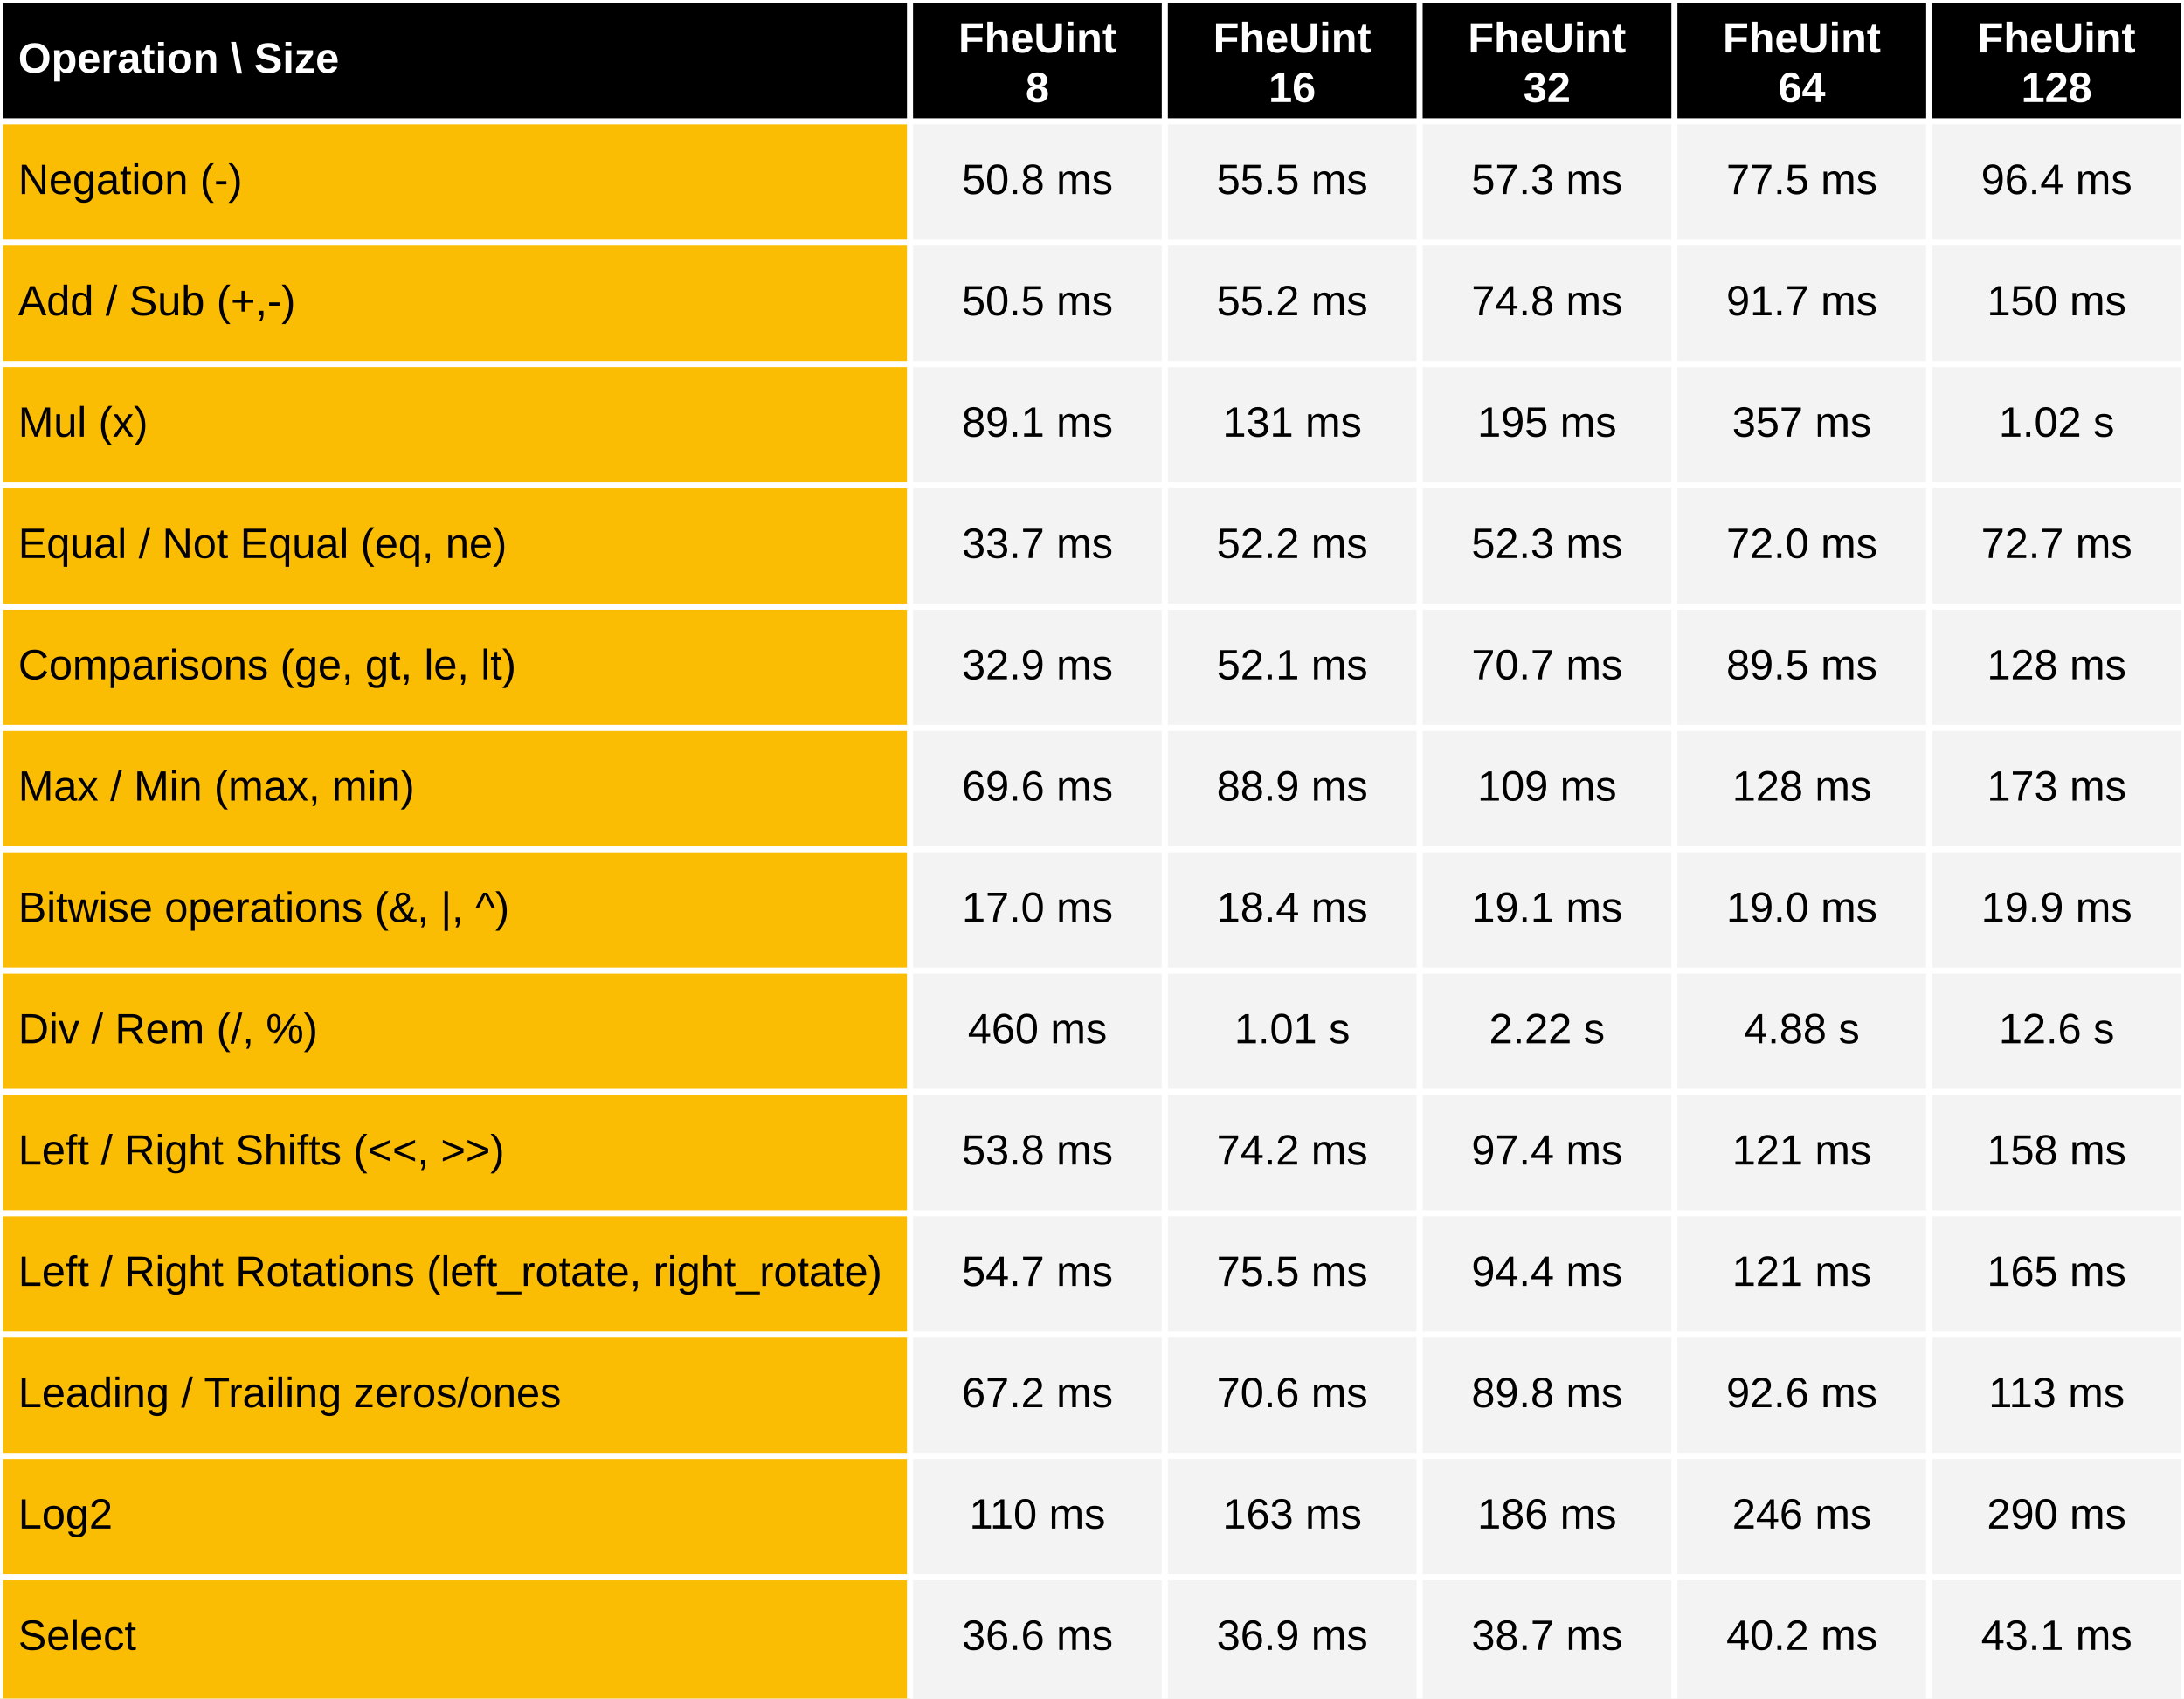
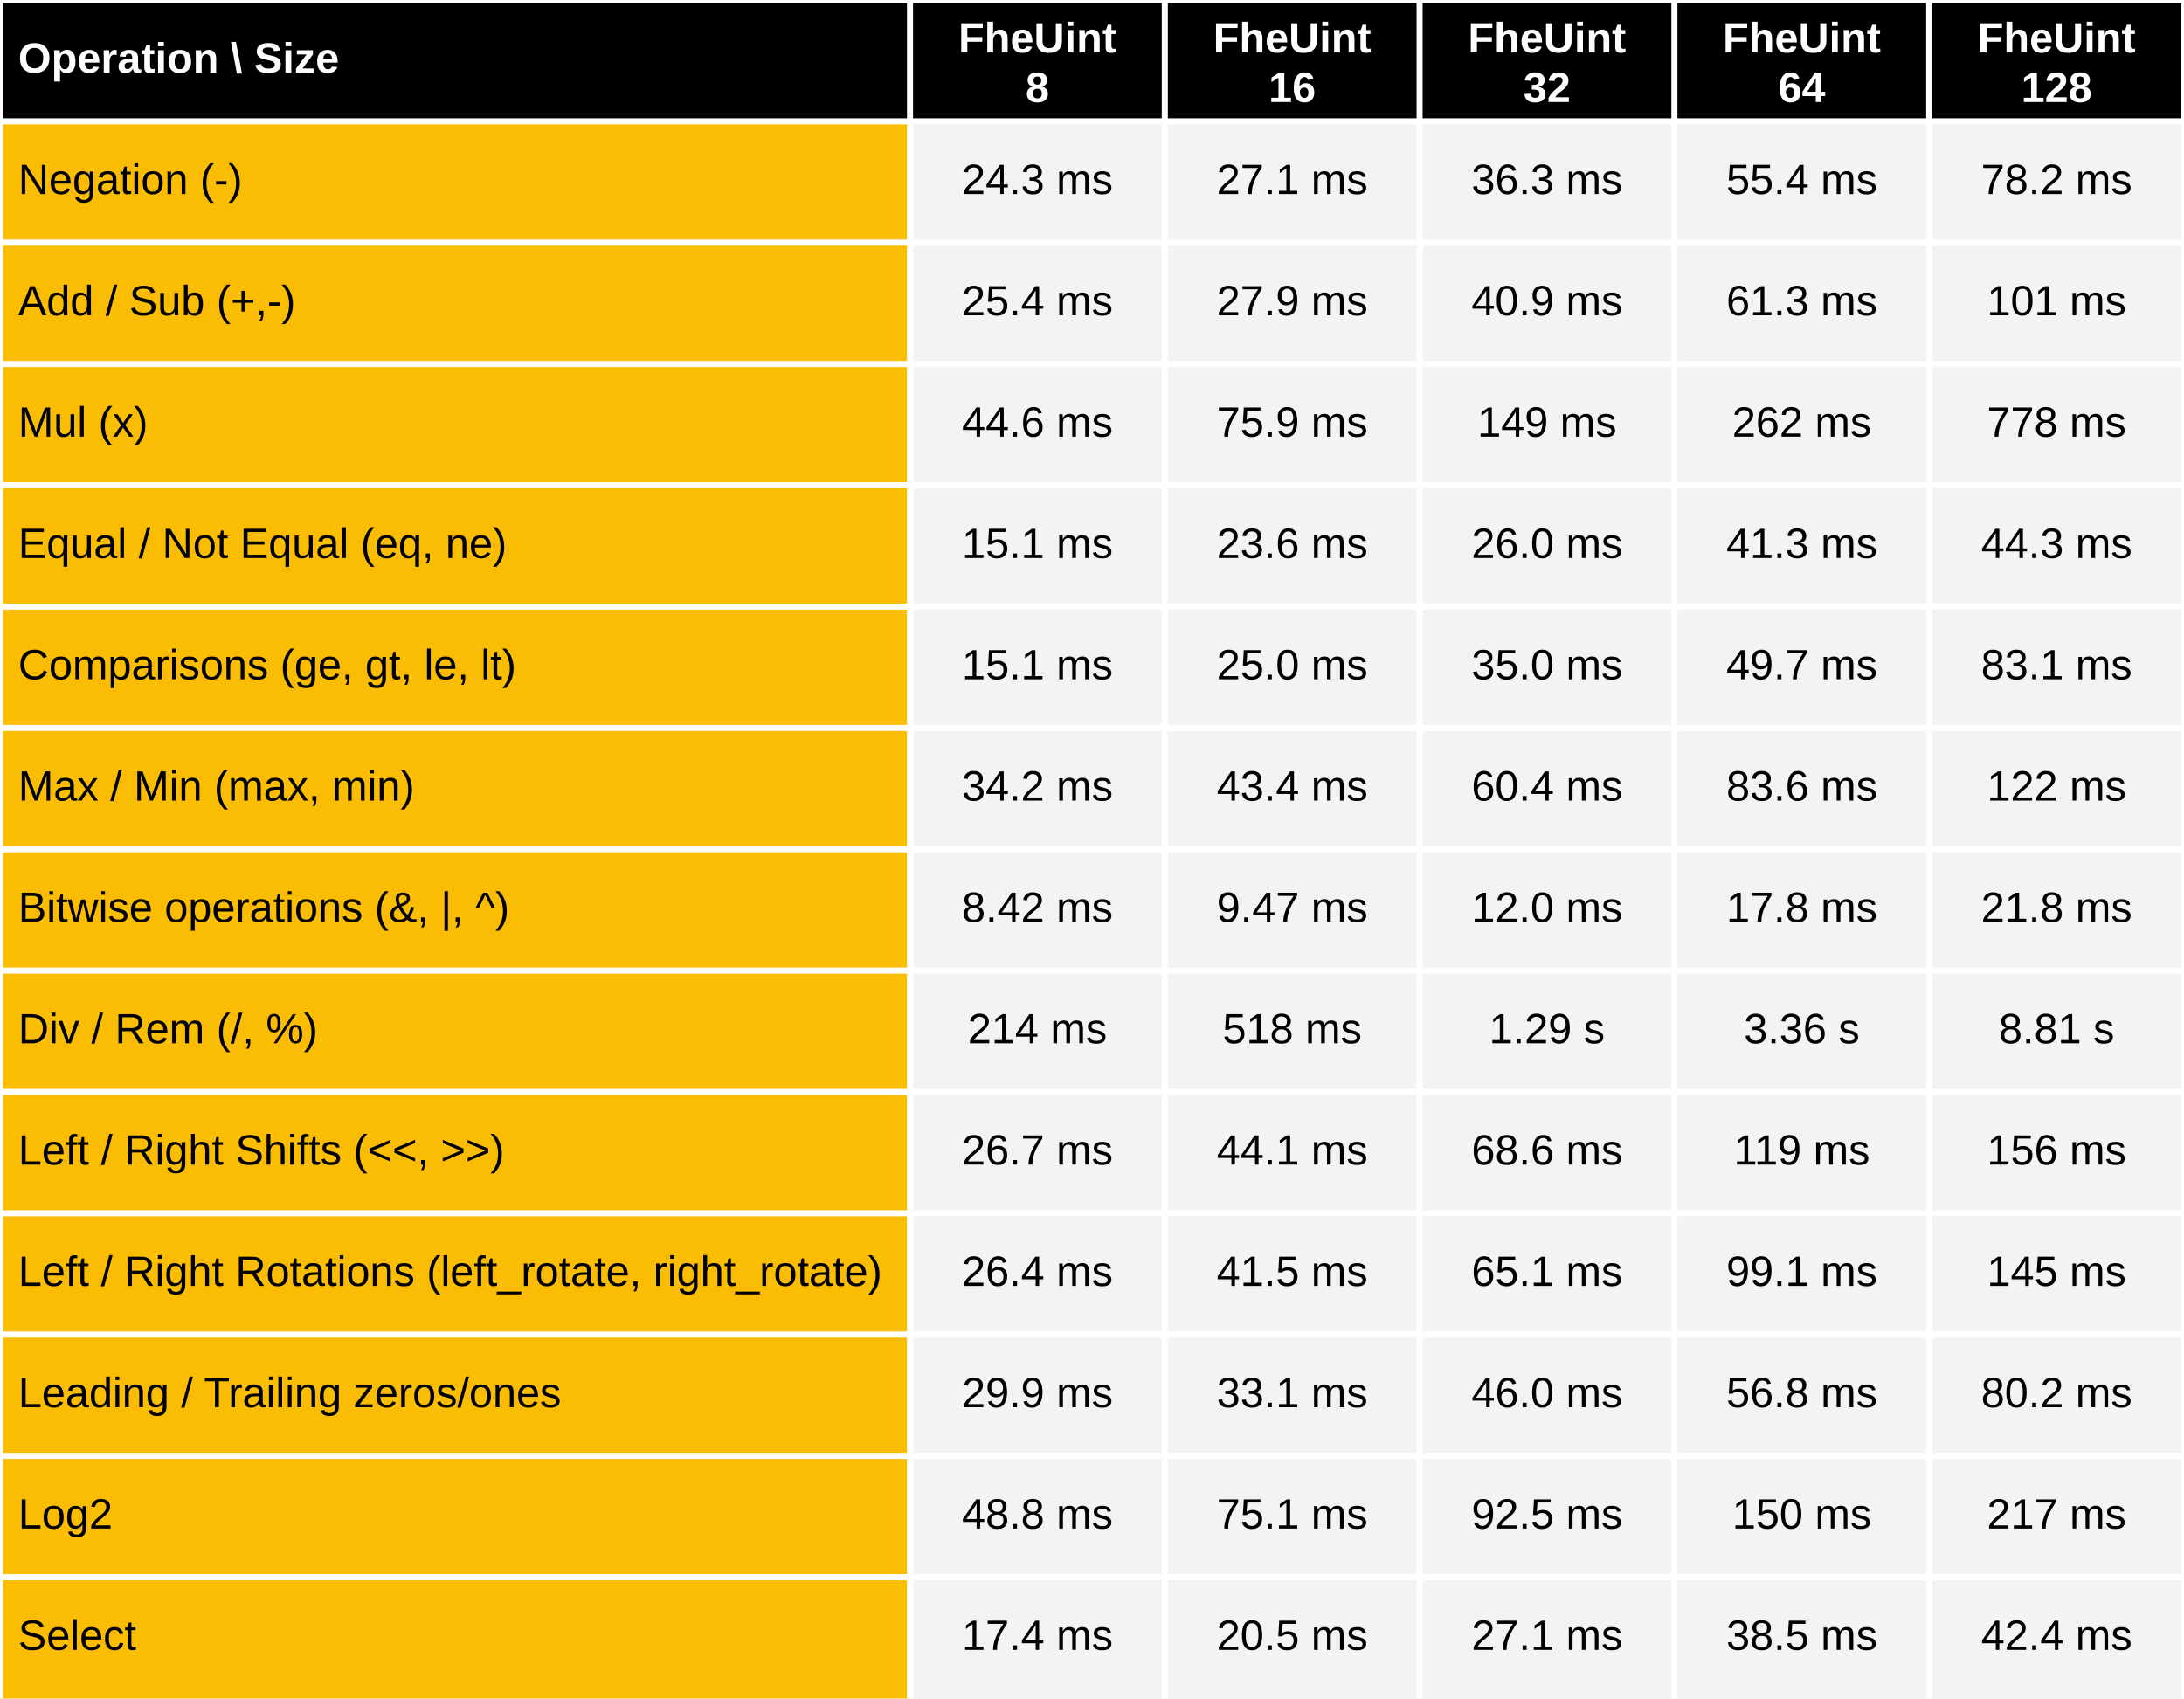
<svg xmlns="http://www.w3.org/2000/svg" viewBox="0 0 720 560" preserveAspectRatio="meet" width="100%" height="560">
  <rect x="0" y="0" width="720" height="40" fill="black" />
  <text dominant-baseline="middle" text-anchor="start" font-family="Arial" font-size="14" font-weight="bold" fill="white" x="6" y="20.0">Operation \ Size</text>
  <text dominant-baseline="middle" text-anchor="middle" font-family="Arial" font-size="14" font-weight="bold" fill="white" x="342.0" y="13.333">FheUint</text>
  <text dominant-baseline="middle" text-anchor="middle" font-family="Arial" font-size="14" font-weight="bold" fill="white" x="342.0" y="29.667">8</text>
  <text dominant-baseline="middle" text-anchor="middle" font-family="Arial" font-size="14" font-weight="bold" fill="white" x="426.0" y="13.333">FheUint</text>
  <text dominant-baseline="middle" text-anchor="middle" font-family="Arial" font-size="14" font-weight="bold" fill="white" x="426.0" y="29.667">16</text>
  <text dominant-baseline="middle" text-anchor="middle" font-family="Arial" font-size="14" font-weight="bold" fill="white" x="510.0" y="13.333">FheUint</text>
  <text dominant-baseline="middle" text-anchor="middle" font-family="Arial" font-size="14" font-weight="bold" fill="white" x="510.0" y="29.667">32</text>
  <text dominant-baseline="middle" text-anchor="middle" font-family="Arial" font-size="14" font-weight="bold" fill="white" x="594.0" y="13.333">FheUint</text>
  <text dominant-baseline="middle" text-anchor="middle" font-family="Arial" font-size="14" font-weight="bold" fill="white" x="594.0" y="29.667">64</text>
  <text dominant-baseline="middle" text-anchor="middle" font-family="Arial" font-size="14" font-weight="bold" fill="white" x="678.0" y="13.333">FheUint</text>
  <text dominant-baseline="middle" text-anchor="middle" font-family="Arial" font-size="14" font-weight="bold" fill="white" x="678.0" y="29.667">128</text>
  <rect x="0" y="40" width="300" height="520" fill="#fbbc04" />
  <rect x="300" y="40" width="420" height="520" fill="#f3f3f3" />
  <text dominant-baseline="middle" text-anchor="start" font-family="Arial" font-size="14" font-weight="normal" fill="black" x="6" y="60.0">Negation (-)</text>
-   <text dominant-baseline="middle" text-anchor="middle" font-family="Arial" font-size="14" font-weight="normal" fill="black" x="342.0" y="60.0">50.8 ms</text>
-   <text dominant-baseline="middle" text-anchor="middle" font-family="Arial" font-size="14" font-weight="normal" fill="black" x="426.0" y="60.0">55.5 ms</text>
-   <text dominant-baseline="middle" text-anchor="middle" font-family="Arial" font-size="14" font-weight="normal" fill="black" x="510.0" y="60.0">57.3 ms</text>
-   <text dominant-baseline="middle" text-anchor="middle" font-family="Arial" font-size="14" font-weight="normal" fill="black" x="594.0" y="60.0">77.5 ms</text>
-   <text dominant-baseline="middle" text-anchor="middle" font-family="Arial" font-size="14" font-weight="normal" fill="black" x="678.0" y="60.0">96.4 ms</text>
+   <text dominant-baseline="middle" text-anchor="middle" font-family="Arial" font-size="14" font-weight="normal" fill="black" x="342.0" y="60.0">24.3 ms</text>
+   <text dominant-baseline="middle" text-anchor="middle" font-family="Arial" font-size="14" font-weight="normal" fill="black" x="426.0" y="60.0">27.1 ms</text>
+   <text dominant-baseline="middle" text-anchor="middle" font-family="Arial" font-size="14" font-weight="normal" fill="black" x="510.0" y="60.0">36.3 ms</text>
+   <text dominant-baseline="middle" text-anchor="middle" font-family="Arial" font-size="14" font-weight="normal" fill="black" x="594.0" y="60.0">55.4 ms</text>
+   <text dominant-baseline="middle" text-anchor="middle" font-family="Arial" font-size="14" font-weight="normal" fill="black" x="678.0" y="60.0">78.2 ms</text>
  <text dominant-baseline="middle" text-anchor="start" font-family="Arial" font-size="14" font-weight="normal" fill="black" x="6" y="100.0">Add / Sub (+,-)</text>
-   <text dominant-baseline="middle" text-anchor="middle" font-family="Arial" font-size="14" font-weight="normal" fill="black" x="342.0" y="100.0">50.5 ms</text>
-   <text dominant-baseline="middle" text-anchor="middle" font-family="Arial" font-size="14" font-weight="normal" fill="black" x="426.0" y="100.0">55.2 ms</text>
-   <text dominant-baseline="middle" text-anchor="middle" font-family="Arial" font-size="14" font-weight="normal" fill="black" x="510.0" y="100.0">74.8 ms</text>
-   <text dominant-baseline="middle" text-anchor="middle" font-family="Arial" font-size="14" font-weight="normal" fill="black" x="594.0" y="100.0">91.7 ms</text>
-   <text dominant-baseline="middle" text-anchor="middle" font-family="Arial" font-size="14" font-weight="normal" fill="black" x="678.0" y="100.0">150 ms</text>
+   <text dominant-baseline="middle" text-anchor="middle" font-family="Arial" font-size="14" font-weight="normal" fill="black" x="342.0" y="100.0">25.4 ms</text>
+   <text dominant-baseline="middle" text-anchor="middle" font-family="Arial" font-size="14" font-weight="normal" fill="black" x="426.0" y="100.0">27.9 ms</text>
+   <text dominant-baseline="middle" text-anchor="middle" font-family="Arial" font-size="14" font-weight="normal" fill="black" x="510.0" y="100.0">40.9 ms</text>
+   <text dominant-baseline="middle" text-anchor="middle" font-family="Arial" font-size="14" font-weight="normal" fill="black" x="594.0" y="100.0">61.3 ms</text>
+   <text dominant-baseline="middle" text-anchor="middle" font-family="Arial" font-size="14" font-weight="normal" fill="black" x="678.0" y="100.0">101 ms</text>
  <text dominant-baseline="middle" text-anchor="start" font-family="Arial" font-size="14" font-weight="normal" fill="black" x="6" y="140.0">Mul (x)</text>
-   <text dominant-baseline="middle" text-anchor="middle" font-family="Arial" font-size="14" font-weight="normal" fill="black" x="342.0" y="140.0">89.1 ms</text>
-   <text dominant-baseline="middle" text-anchor="middle" font-family="Arial" font-size="14" font-weight="normal" fill="black" x="426.0" y="140.0">131 ms</text>
-   <text dominant-baseline="middle" text-anchor="middle" font-family="Arial" font-size="14" font-weight="normal" fill="black" x="510.0" y="140.0">195 ms</text>
-   <text dominant-baseline="middle" text-anchor="middle" font-family="Arial" font-size="14" font-weight="normal" fill="black" x="594.0" y="140.0">357 ms</text>
-   <text dominant-baseline="middle" text-anchor="middle" font-family="Arial" font-size="14" font-weight="normal" fill="black" x="678.0" y="140.0">1.02 s</text>
+   <text dominant-baseline="middle" text-anchor="middle" font-family="Arial" font-size="14" font-weight="normal" fill="black" x="342.0" y="140.0">44.6 ms</text>
+   <text dominant-baseline="middle" text-anchor="middle" font-family="Arial" font-size="14" font-weight="normal" fill="black" x="426.0" y="140.0">75.9 ms</text>
+   <text dominant-baseline="middle" text-anchor="middle" font-family="Arial" font-size="14" font-weight="normal" fill="black" x="510.0" y="140.0">149 ms</text>
+   <text dominant-baseline="middle" text-anchor="middle" font-family="Arial" font-size="14" font-weight="normal" fill="black" x="594.0" y="140.0">262 ms</text>
+   <text dominant-baseline="middle" text-anchor="middle" font-family="Arial" font-size="14" font-weight="normal" fill="black" x="678.0" y="140.0">778 ms</text>
  <text dominant-baseline="middle" text-anchor="start" font-family="Arial" font-size="14" font-weight="normal" fill="black" x="6" y="180.0">Equal / Not Equal (eq, ne)</text>
-   <text dominant-baseline="middle" text-anchor="middle" font-family="Arial" font-size="14" font-weight="normal" fill="black" x="342.0" y="180.0">33.7 ms</text>
-   <text dominant-baseline="middle" text-anchor="middle" font-family="Arial" font-size="14" font-weight="normal" fill="black" x="426.0" y="180.0">52.2 ms</text>
-   <text dominant-baseline="middle" text-anchor="middle" font-family="Arial" font-size="14" font-weight="normal" fill="black" x="510.0" y="180.0">52.3 ms</text>
-   <text dominant-baseline="middle" text-anchor="middle" font-family="Arial" font-size="14" font-weight="normal" fill="black" x="594.0" y="180.0">72.0 ms</text>
-   <text dominant-baseline="middle" text-anchor="middle" font-family="Arial" font-size="14" font-weight="normal" fill="black" x="678.0" y="180.0">72.7 ms</text>
+   <text dominant-baseline="middle" text-anchor="middle" font-family="Arial" font-size="14" font-weight="normal" fill="black" x="342.0" y="180.0">15.1 ms</text>
+   <text dominant-baseline="middle" text-anchor="middle" font-family="Arial" font-size="14" font-weight="normal" fill="black" x="426.0" y="180.0">23.6 ms</text>
+   <text dominant-baseline="middle" text-anchor="middle" font-family="Arial" font-size="14" font-weight="normal" fill="black" x="510.0" y="180.0">26.0 ms</text>
+   <text dominant-baseline="middle" text-anchor="middle" font-family="Arial" font-size="14" font-weight="normal" fill="black" x="594.0" y="180.0">41.3 ms</text>
+   <text dominant-baseline="middle" text-anchor="middle" font-family="Arial" font-size="14" font-weight="normal" fill="black" x="678.0" y="180.0">44.3 ms</text>
  <text dominant-baseline="middle" text-anchor="start" font-family="Arial" font-size="14" font-weight="normal" fill="black" x="6" y="220.0">Comparisons (ge, gt, le, lt)</text>
-   <text dominant-baseline="middle" text-anchor="middle" font-family="Arial" font-size="14" font-weight="normal" fill="black" x="342.0" y="220.0">32.9 ms</text>
-   <text dominant-baseline="middle" text-anchor="middle" font-family="Arial" font-size="14" font-weight="normal" fill="black" x="426.0" y="220.0">52.1 ms</text>
-   <text dominant-baseline="middle" text-anchor="middle" font-family="Arial" font-size="14" font-weight="normal" fill="black" x="510.0" y="220.0">70.7 ms</text>
-   <text dominant-baseline="middle" text-anchor="middle" font-family="Arial" font-size="14" font-weight="normal" fill="black" x="594.0" y="220.0">89.5 ms</text>
-   <text dominant-baseline="middle" text-anchor="middle" font-family="Arial" font-size="14" font-weight="normal" fill="black" x="678.0" y="220.0">128 ms</text>
+   <text dominant-baseline="middle" text-anchor="middle" font-family="Arial" font-size="14" font-weight="normal" fill="black" x="342.0" y="220.0">15.1 ms</text>
+   <text dominant-baseline="middle" text-anchor="middle" font-family="Arial" font-size="14" font-weight="normal" fill="black" x="426.0" y="220.0">25.0 ms</text>
+   <text dominant-baseline="middle" text-anchor="middle" font-family="Arial" font-size="14" font-weight="normal" fill="black" x="510.0" y="220.0">35.0 ms</text>
+   <text dominant-baseline="middle" text-anchor="middle" font-family="Arial" font-size="14" font-weight="normal" fill="black" x="594.0" y="220.0">49.7 ms</text>
+   <text dominant-baseline="middle" text-anchor="middle" font-family="Arial" font-size="14" font-weight="normal" fill="black" x="678.0" y="220.0">83.1 ms</text>
  <text dominant-baseline="middle" text-anchor="start" font-family="Arial" font-size="14" font-weight="normal" fill="black" x="6" y="260.0">Max / Min (max, min)</text>
-   <text dominant-baseline="middle" text-anchor="middle" font-family="Arial" font-size="14" font-weight="normal" fill="black" x="342.0" y="260.0">69.6 ms</text>
-   <text dominant-baseline="middle" text-anchor="middle" font-family="Arial" font-size="14" font-weight="normal" fill="black" x="426.0" y="260.0">88.9 ms</text>
-   <text dominant-baseline="middle" text-anchor="middle" font-family="Arial" font-size="14" font-weight="normal" fill="black" x="510.0" y="260.0">109 ms</text>
-   <text dominant-baseline="middle" text-anchor="middle" font-family="Arial" font-size="14" font-weight="normal" fill="black" x="594.0" y="260.0">128 ms</text>
-   <text dominant-baseline="middle" text-anchor="middle" font-family="Arial" font-size="14" font-weight="normal" fill="black" x="678.0" y="260.0">173 ms</text>
+   <text dominant-baseline="middle" text-anchor="middle" font-family="Arial" font-size="14" font-weight="normal" fill="black" x="342.0" y="260.0">34.2 ms</text>
+   <text dominant-baseline="middle" text-anchor="middle" font-family="Arial" font-size="14" font-weight="normal" fill="black" x="426.0" y="260.0">43.4 ms</text>
+   <text dominant-baseline="middle" text-anchor="middle" font-family="Arial" font-size="14" font-weight="normal" fill="black" x="510.0" y="260.0">60.4 ms</text>
+   <text dominant-baseline="middle" text-anchor="middle" font-family="Arial" font-size="14" font-weight="normal" fill="black" x="594.0" y="260.0">83.6 ms</text>
+   <text dominant-baseline="middle" text-anchor="middle" font-family="Arial" font-size="14" font-weight="normal" fill="black" x="678.0" y="260.0">122 ms</text>
  <text dominant-baseline="middle" text-anchor="start" font-family="Arial" font-size="14" font-weight="normal" fill="black" x="6" y="300.0">Bitwise operations (&amp;, |, ^)</text>
-   <text dominant-baseline="middle" text-anchor="middle" font-family="Arial" font-size="14" font-weight="normal" fill="black" x="342.0" y="300.0">17.0 ms</text>
-   <text dominant-baseline="middle" text-anchor="middle" font-family="Arial" font-size="14" font-weight="normal" fill="black" x="426.0" y="300.0">18.4 ms</text>
-   <text dominant-baseline="middle" text-anchor="middle" font-family="Arial" font-size="14" font-weight="normal" fill="black" x="510.0" y="300.0">19.1 ms</text>
-   <text dominant-baseline="middle" text-anchor="middle" font-family="Arial" font-size="14" font-weight="normal" fill="black" x="594.0" y="300.0">19.0 ms</text>
-   <text dominant-baseline="middle" text-anchor="middle" font-family="Arial" font-size="14" font-weight="normal" fill="black" x="678.0" y="300.0">19.9 ms</text>
+   <text dominant-baseline="middle" text-anchor="middle" font-family="Arial" font-size="14" font-weight="normal" fill="black" x="342.0" y="300.0">8.42 ms</text>
+   <text dominant-baseline="middle" text-anchor="middle" font-family="Arial" font-size="14" font-weight="normal" fill="black" x="426.0" y="300.0">9.47 ms</text>
+   <text dominant-baseline="middle" text-anchor="middle" font-family="Arial" font-size="14" font-weight="normal" fill="black" x="510.0" y="300.0">12.0 ms</text>
+   <text dominant-baseline="middle" text-anchor="middle" font-family="Arial" font-size="14" font-weight="normal" fill="black" x="594.0" y="300.0">17.8 ms</text>
+   <text dominant-baseline="middle" text-anchor="middle" font-family="Arial" font-size="14" font-weight="normal" fill="black" x="678.0" y="300.0">21.8 ms</text>
  <text dominant-baseline="middle" text-anchor="start" font-family="Arial" font-size="14" font-weight="normal" fill="black" x="6" y="340.0">Div / Rem  (/, %)</text>
-   <text dominant-baseline="middle" text-anchor="middle" font-family="Arial" font-size="14" font-weight="normal" fill="black" x="342.0" y="340.0">460 ms</text>
-   <text dominant-baseline="middle" text-anchor="middle" font-family="Arial" font-size="14" font-weight="normal" fill="black" x="426.0" y="340.0">1.01 s</text>
-   <text dominant-baseline="middle" text-anchor="middle" font-family="Arial" font-size="14" font-weight="normal" fill="black" x="510.0" y="340.0">2.22 s</text>
-   <text dominant-baseline="middle" text-anchor="middle" font-family="Arial" font-size="14" font-weight="normal" fill="black" x="594.0" y="340.0">4.88 s</text>
-   <text dominant-baseline="middle" text-anchor="middle" font-family="Arial" font-size="14" font-weight="normal" fill="black" x="678.0" y="340.0">12.6 s</text>
+   <text dominant-baseline="middle" text-anchor="middle" font-family="Arial" font-size="14" font-weight="normal" fill="black" x="342.0" y="340.0">214 ms</text>
+   <text dominant-baseline="middle" text-anchor="middle" font-family="Arial" font-size="14" font-weight="normal" fill="black" x="426.0" y="340.0">518 ms</text>
+   <text dominant-baseline="middle" text-anchor="middle" font-family="Arial" font-size="14" font-weight="normal" fill="black" x="510.0" y="340.0">1.29 s</text>
+   <text dominant-baseline="middle" text-anchor="middle" font-family="Arial" font-size="14" font-weight="normal" fill="black" x="594.0" y="340.0">3.36 s</text>
+   <text dominant-baseline="middle" text-anchor="middle" font-family="Arial" font-size="14" font-weight="normal" fill="black" x="678.0" y="340.0">8.81 s</text>
  <text dominant-baseline="middle" text-anchor="start" font-family="Arial" font-size="14" font-weight="normal" fill="black" x="6" y="380.0">Left / Right Shifts (&lt;&lt;, &gt;&gt;)</text>
-   <text dominant-baseline="middle" text-anchor="middle" font-family="Arial" font-size="14" font-weight="normal" fill="black" x="342.0" y="380.0">53.8 ms</text>
-   <text dominant-baseline="middle" text-anchor="middle" font-family="Arial" font-size="14" font-weight="normal" fill="black" x="426.0" y="380.0">74.2 ms</text>
-   <text dominant-baseline="middle" text-anchor="middle" font-family="Arial" font-size="14" font-weight="normal" fill="black" x="510.0" y="380.0">97.4 ms</text>
-   <text dominant-baseline="middle" text-anchor="middle" font-family="Arial" font-size="14" font-weight="normal" fill="black" x="594.0" y="380.0">121 ms</text>
-   <text dominant-baseline="middle" text-anchor="middle" font-family="Arial" font-size="14" font-weight="normal" fill="black" x="678.0" y="380.0">158 ms</text>
+   <text dominant-baseline="middle" text-anchor="middle" font-family="Arial" font-size="14" font-weight="normal" fill="black" x="342.0" y="380.0">26.7 ms</text>
+   <text dominant-baseline="middle" text-anchor="middle" font-family="Arial" font-size="14" font-weight="normal" fill="black" x="426.0" y="380.0">44.1 ms</text>
+   <text dominant-baseline="middle" text-anchor="middle" font-family="Arial" font-size="14" font-weight="normal" fill="black" x="510.0" y="380.0">68.6 ms</text>
+   <text dominant-baseline="middle" text-anchor="middle" font-family="Arial" font-size="14" font-weight="normal" fill="black" x="594.0" y="380.0">119 ms</text>
+   <text dominant-baseline="middle" text-anchor="middle" font-family="Arial" font-size="14" font-weight="normal" fill="black" x="678.0" y="380.0">156 ms</text>
  <text dominant-baseline="middle" text-anchor="start" font-family="Arial" font-size="14" font-weight="normal" fill="black" x="6" y="420.0">Left / Right Rotations (left_rotate, right_rotate)</text>
-   <text dominant-baseline="middle" text-anchor="middle" font-family="Arial" font-size="14" font-weight="normal" fill="black" x="342.0" y="420.0">54.7 ms</text>
-   <text dominant-baseline="middle" text-anchor="middle" font-family="Arial" font-size="14" font-weight="normal" fill="black" x="426.0" y="420.0">75.5 ms</text>
-   <text dominant-baseline="middle" text-anchor="middle" font-family="Arial" font-size="14" font-weight="normal" fill="black" x="510.0" y="420.0">94.4 ms</text>
-   <text dominant-baseline="middle" text-anchor="middle" font-family="Arial" font-size="14" font-weight="normal" fill="black" x="594.0" y="420.0">121 ms</text>
-   <text dominant-baseline="middle" text-anchor="middle" font-family="Arial" font-size="14" font-weight="normal" fill="black" x="678.0" y="420.0">165 ms</text>
+   <text dominant-baseline="middle" text-anchor="middle" font-family="Arial" font-size="14" font-weight="normal" fill="black" x="342.0" y="420.0">26.4 ms</text>
+   <text dominant-baseline="middle" text-anchor="middle" font-family="Arial" font-size="14" font-weight="normal" fill="black" x="426.0" y="420.0">41.5 ms</text>
+   <text dominant-baseline="middle" text-anchor="middle" font-family="Arial" font-size="14" font-weight="normal" fill="black" x="510.0" y="420.0">65.1 ms</text>
+   <text dominant-baseline="middle" text-anchor="middle" font-family="Arial" font-size="14" font-weight="normal" fill="black" x="594.0" y="420.0">99.1 ms</text>
+   <text dominant-baseline="middle" text-anchor="middle" font-family="Arial" font-size="14" font-weight="normal" fill="black" x="678.0" y="420.0">145 ms</text>
  <text dominant-baseline="middle" text-anchor="start" font-family="Arial" font-size="14" font-weight="normal" fill="black" x="6" y="460.0">Leading / Trailing zeros/ones</text>
-   <text dominant-baseline="middle" text-anchor="middle" font-family="Arial" font-size="14" font-weight="normal" fill="black" x="342.0" y="460.0">67.2 ms</text>
-   <text dominant-baseline="middle" text-anchor="middle" font-family="Arial" font-size="14" font-weight="normal" fill="black" x="426.0" y="460.0">70.6 ms</text>
-   <text dominant-baseline="middle" text-anchor="middle" font-family="Arial" font-size="14" font-weight="normal" fill="black" x="510.0" y="460.0">89.8 ms</text>
-   <text dominant-baseline="middle" text-anchor="middle" font-family="Arial" font-size="14" font-weight="normal" fill="black" x="594.0" y="460.0">92.6 ms</text>
-   <text dominant-baseline="middle" text-anchor="middle" font-family="Arial" font-size="14" font-weight="normal" fill="black" x="678.0" y="460.0">113 ms</text>
+   <text dominant-baseline="middle" text-anchor="middle" font-family="Arial" font-size="14" font-weight="normal" fill="black" x="342.0" y="460.0">29.9 ms</text>
+   <text dominant-baseline="middle" text-anchor="middle" font-family="Arial" font-size="14" font-weight="normal" fill="black" x="426.0" y="460.0">33.1 ms</text>
+   <text dominant-baseline="middle" text-anchor="middle" font-family="Arial" font-size="14" font-weight="normal" fill="black" x="510.0" y="460.0">46.0 ms</text>
+   <text dominant-baseline="middle" text-anchor="middle" font-family="Arial" font-size="14" font-weight="normal" fill="black" x="594.0" y="460.0">56.8 ms</text>
+   <text dominant-baseline="middle" text-anchor="middle" font-family="Arial" font-size="14" font-weight="normal" fill="black" x="678.0" y="460.0">80.2 ms</text>
  <text dominant-baseline="middle" text-anchor="start" font-family="Arial" font-size="14" font-weight="normal" fill="black" x="6" y="500.0">Log2</text>
-   <text dominant-baseline="middle" text-anchor="middle" font-family="Arial" font-size="14" font-weight="normal" fill="black" x="342.0" y="500.0">110 ms</text>
-   <text dominant-baseline="middle" text-anchor="middle" font-family="Arial" font-size="14" font-weight="normal" fill="black" x="426.0" y="500.0">163 ms</text>
-   <text dominant-baseline="middle" text-anchor="middle" font-family="Arial" font-size="14" font-weight="normal" fill="black" x="510.0" y="500.0">186 ms</text>
-   <text dominant-baseline="middle" text-anchor="middle" font-family="Arial" font-size="14" font-weight="normal" fill="black" x="594.0" y="500.0">246 ms</text>
-   <text dominant-baseline="middle" text-anchor="middle" font-family="Arial" font-size="14" font-weight="normal" fill="black" x="678.0" y="500.0">290 ms</text>
+   <text dominant-baseline="middle" text-anchor="middle" font-family="Arial" font-size="14" font-weight="normal" fill="black" x="342.0" y="500.0">48.8 ms</text>
+   <text dominant-baseline="middle" text-anchor="middle" font-family="Arial" font-size="14" font-weight="normal" fill="black" x="426.0" y="500.0">75.1 ms</text>
+   <text dominant-baseline="middle" text-anchor="middle" font-family="Arial" font-size="14" font-weight="normal" fill="black" x="510.0" y="500.0">92.5 ms</text>
+   <text dominant-baseline="middle" text-anchor="middle" font-family="Arial" font-size="14" font-weight="normal" fill="black" x="594.0" y="500.0">150 ms</text>
+   <text dominant-baseline="middle" text-anchor="middle" font-family="Arial" font-size="14" font-weight="normal" fill="black" x="678.0" y="500.0">217 ms</text>
  <text dominant-baseline="middle" text-anchor="start" font-family="Arial" font-size="14" font-weight="normal" fill="black" x="6" y="540.0">Select</text>
-   <text dominant-baseline="middle" text-anchor="middle" font-family="Arial" font-size="14" font-weight="normal" fill="black" x="342.0" y="540.0">36.6 ms</text>
-   <text dominant-baseline="middle" text-anchor="middle" font-family="Arial" font-size="14" font-weight="normal" fill="black" x="426.0" y="540.0">36.9 ms</text>
-   <text dominant-baseline="middle" text-anchor="middle" font-family="Arial" font-size="14" font-weight="normal" fill="black" x="510.0" y="540.0">38.7 ms</text>
-   <text dominant-baseline="middle" text-anchor="middle" font-family="Arial" font-size="14" font-weight="normal" fill="black" x="594.0" y="540.0">40.2 ms</text>
-   <text dominant-baseline="middle" text-anchor="middle" font-family="Arial" font-size="14" font-weight="normal" fill="black" x="678.0" y="540.0">43.1 ms</text>
+   <text dominant-baseline="middle" text-anchor="middle" font-family="Arial" font-size="14" font-weight="normal" fill="black" x="342.0" y="540.0">17.4 ms</text>
+   <text dominant-baseline="middle" text-anchor="middle" font-family="Arial" font-size="14" font-weight="normal" fill="black" x="426.0" y="540.0">20.5 ms</text>
+   <text dominant-baseline="middle" text-anchor="middle" font-family="Arial" font-size="14" font-weight="normal" fill="black" x="510.0" y="540.0">27.1 ms</text>
+   <text dominant-baseline="middle" text-anchor="middle" font-family="Arial" font-size="14" font-weight="normal" fill="black" x="594.0" y="540.0">38.5 ms</text>
+   <text dominant-baseline="middle" text-anchor="middle" font-family="Arial" font-size="14" font-weight="normal" fill="black" x="678.0" y="540.0">42.4 ms</text>
  <line stroke="white" stroke-width="2" x1="0" y1="0" x2="720" y2="0" />
  <line stroke="white" stroke-width="2" x1="0" y1="40" x2="720" y2="40" />
  <line stroke="white" stroke-width="2" x1="0" y1="80" x2="720" y2="80" />
  <line stroke="white" stroke-width="2" x1="0" y1="120" x2="720" y2="120" />
  <line stroke="white" stroke-width="2" x1="0" y1="160" x2="720" y2="160" />
  <line stroke="white" stroke-width="2" x1="0" y1="200" x2="720" y2="200" />
  <line stroke="white" stroke-width="2" x1="0" y1="240" x2="720" y2="240" />
  <line stroke="white" stroke-width="2" x1="0" y1="280" x2="720" y2="280" />
  <line stroke="white" stroke-width="2" x1="0" y1="320" x2="720" y2="320" />
  <line stroke="white" stroke-width="2" x1="0" y1="360" x2="720" y2="360" />
  <line stroke="white" stroke-width="2" x1="0" y1="400" x2="720" y2="400" />
  <line stroke="white" stroke-width="2" x1="0" y1="440" x2="720" y2="440" />
  <line stroke="white" stroke-width="2" x1="0" y1="480" x2="720" y2="480" />
  <line stroke="white" stroke-width="2" x1="0" y1="520" x2="720" y2="520" />
  <line stroke="white" stroke-width="2" x1="0" y1="0" x2="0" y2="560" />
  <line stroke="white" stroke-width="2" x1="300.0" y1="0" x2="300.0" y2="560" />
  <line stroke="white" stroke-width="2" x1="384.0" y1="0" x2="384.0" y2="560" />
  <line stroke="white" stroke-width="2" x1="468.0" y1="0" x2="468.0" y2="560" />
  <line stroke="white" stroke-width="2" x1="552.0" y1="0" x2="552.0" y2="560" />
  <line stroke="white" stroke-width="2" x1="636.0" y1="0" x2="636.0" y2="560" />
  <line stroke="white" stroke-width="2" x1="720.0" y1="0" x2="720.0" y2="560" />
</svg>
